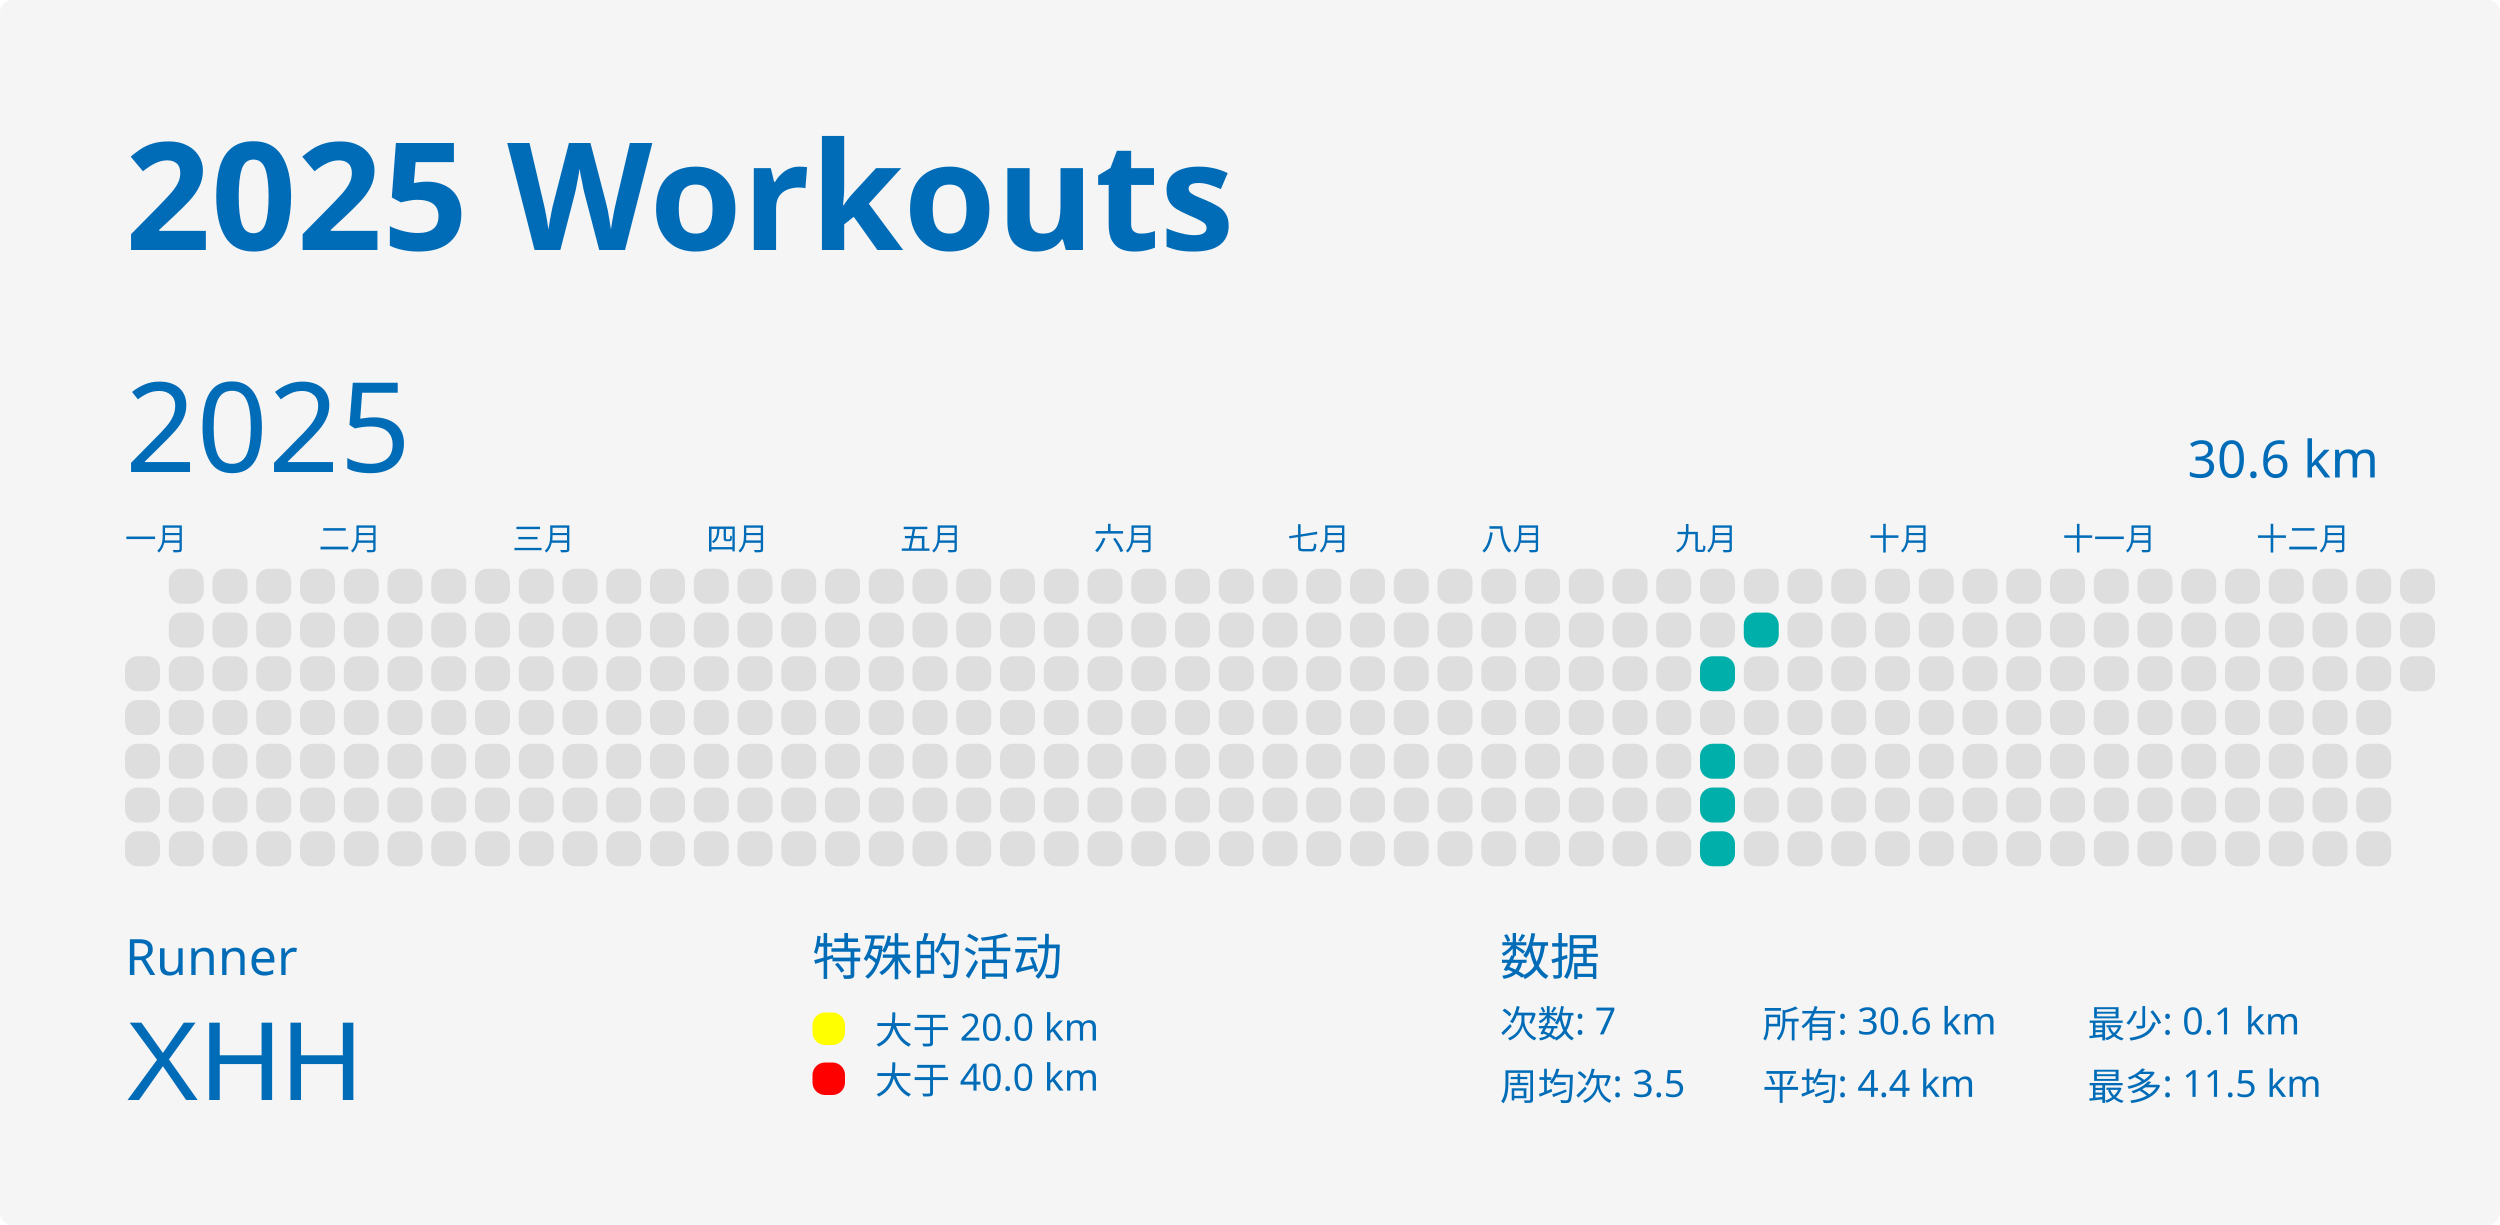
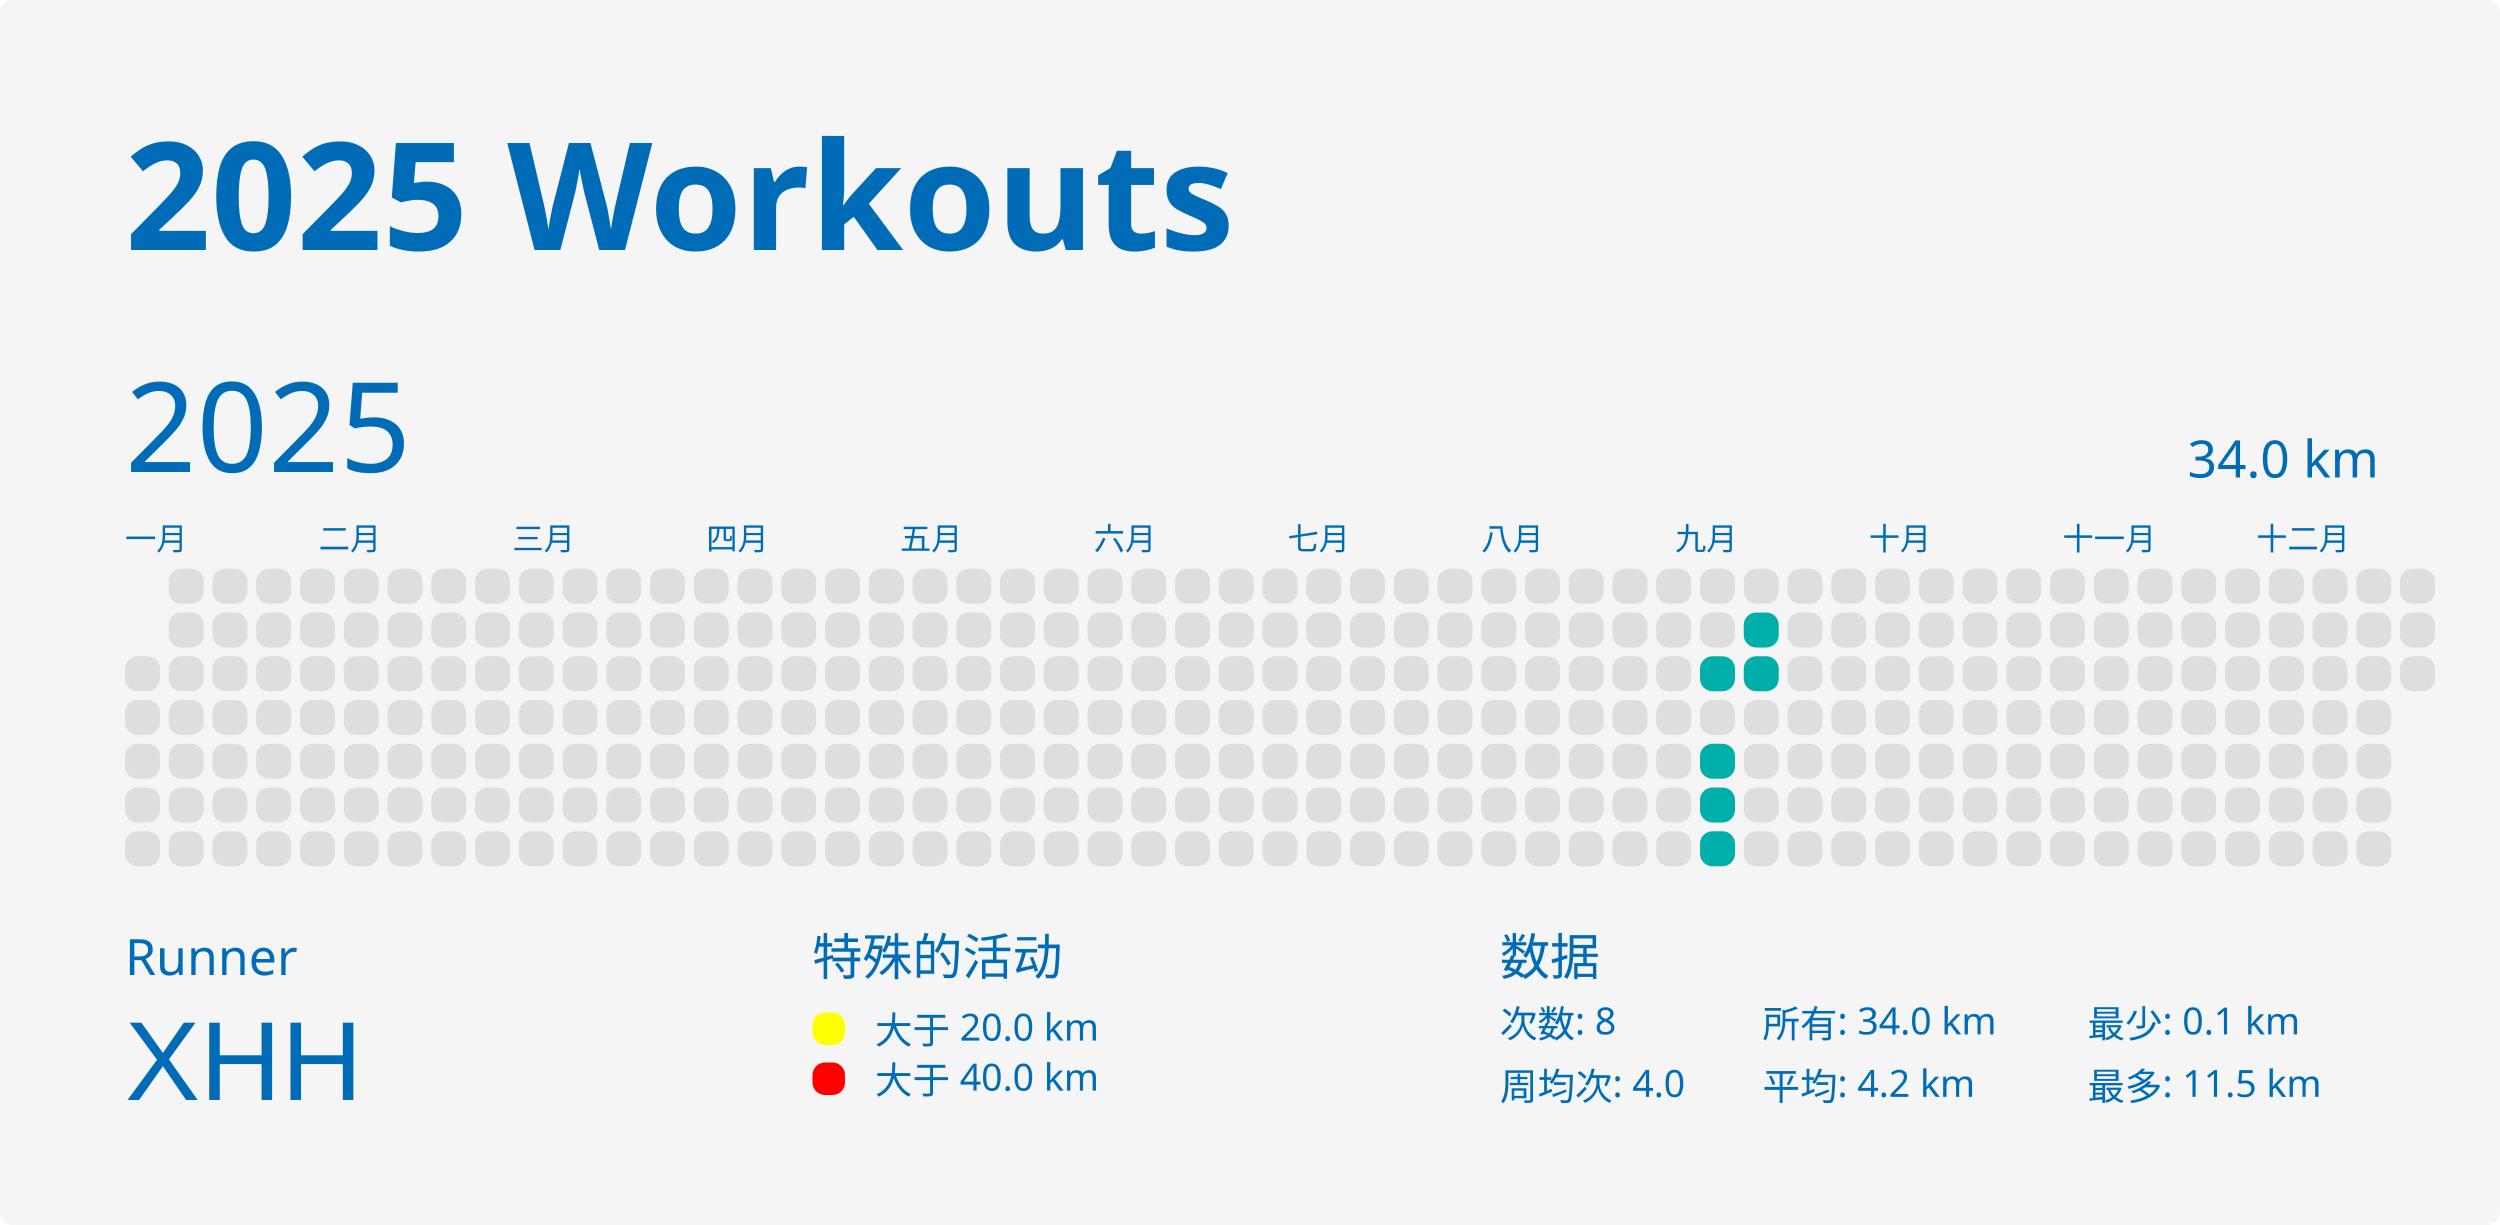
<svg xmlns="http://www.w3.org/2000/svg" baseProfile="full" height="98mm" version="1.1" viewBox="0,0,200,98" width="200mm">
  <defs />
  <rect fill="#f5f5f5" height="98" rx="1" ry="1" width="200" x="0" y="0" />
  <text fill="#006cb8" style="font-size:12px; font-family:MGI-Regular; font-weight:bold;" x="10" y="20">2025 Workouts</text>
  <text fill="#006cb8" style="font-size:4px; font-family:MGI-Regular" x="10" y="78">Runner</text>
  <text fill="#006cb8" style="font-size:9px; font-family:Arial" x="10" y="88">XHH</text>
  <text fill="#006cb8" style="font-size:4px; font-family:MGI-Regular" x="65" y="78">特殊的活动</text>
  <rect fill="yellow" height="2.6" rx="1" ry="1" width="2.6" x="65" y="81" />
  <text fill="#006cb8" style="font-size:3px; font-family:MGI-Regular" x="70" y="83.5">大于 20.0 km</text>
  <rect fill="red" height="2.6" rx="1" ry="1" width="2.6" x="65" y="85" />
  <text fill="#006cb8" style="font-size:3px; font-family:MGI-Regular" x="70" y="87.5">大于 40.0 km</text>
  <text fill="#006cb8" style="font-size:4px; font-family:MGI-Regular" x="120" y="78">数据</text>
-   <text fill="#006cb8" style="font-size:3px; font-family:MGI-Regular" x="120" y="83">次数: 7</text>
-   <text fill="#006cb8" style="font-size:3px; font-family:MGI-Regular" x="120" y="88">周均次: 3.5</text>
-   <text fill="#006cb8" style="font-size:3px; font-family:MGI-Regular" x="141" y="83">所有: 30.6 km</text>
-   <text fill="#006cb8" style="font-size:3px; font-family:MGI-Regular" x="141" y="88">平均: 4.4 km</text>
+   <text fill="#006cb8" style="font-size:3px; font-family:MGI-Regular" x="120" y="83">次数: 8</text>
+   <text fill="#006cb8" style="font-size:3px; font-family:MGI-Regular" x="120" y="88">周均次: 4.0</text>
+   <text fill="#006cb8" style="font-size:3px; font-family:MGI-Regular" x="141" y="83">所有: 34.0 km</text>
+   <text fill="#006cb8" style="font-size:3px; font-family:MGI-Regular" x="141" y="88">平均: 4.2 km</text>
  <text fill="#006cb8" style="font-size:3px; font-family:MGI-Regular" x="167" y="83">最少: 0.1 km</text>
  <text fill="#006cb8" style="font-size:3px; font-family:MGI-Regular" x="167" y="88">最多: 11.5 km</text>
  <text dominant-baseline="hanging" fill="#006cb8" style="font-size:10.0px; font-family:MGI-Regular;" x="10" y="30">2025</text>
-   <text dominant-baseline="hanging" fill="#006cb8" style="font-size:4.125px; font-family:MGI-Regular;" x="175" y="35">30.6 km</text>
+   <text dominant-baseline="hanging" fill="#006cb8" style="font-size:4.125px; font-family:MGI-Regular;" x="175" y="35">34.0 km</text>
  <text fill="#006cb8" style="font-size:2.5px; font-family:MGI-Regular" x="10.0" y="44">一月</text>
  <text fill="#006cb8" style="font-size:2.5px; font-family:MGI-Regular" x="25.5" y="44">二月</text>
  <text fill="#006cb8" style="font-size:2.5px; font-family:MGI-Regular" x="41.0" y="44">三月</text>
  <text fill="#006cb8" style="font-size:2.5px; font-family:MGI-Regular" x="56.5" y="44">四月</text>
  <text fill="#006cb8" style="font-size:2.5px; font-family:MGI-Regular" x="72.0" y="44">五月</text>
  <text fill="#006cb8" style="font-size:2.5px; font-family:MGI-Regular" x="87.5" y="44">六月</text>
  <text fill="#006cb8" style="font-size:2.5px; font-family:MGI-Regular" x="103.0" y="44">七月</text>
  <text fill="#006cb8" style="font-size:2.5px; font-family:MGI-Regular" x="118.5" y="44">八月</text>
  <text fill="#006cb8" style="font-size:2.5px; font-family:MGI-Regular" x="134.0" y="44">九月</text>
  <text fill="#006cb8" style="font-size:2.5px; font-family:MGI-Regular" x="149.5" y="44">十月</text>
  <text fill="#006cb8" style="font-size:2.5px; font-family:MGI-Regular" x="165.0" y="44">十一月</text>
  <text fill="#006cb8" style="font-size:2.5px; font-family:MGI-Regular" x="180.5" y="44">十二月</text>
  <rect fill="#dedede" height="2.8" rx="1" ry="1" width="2.8" x="10.0" y="52.5" />
  <rect fill="#dedede" height="2.8" rx="1" ry="1" width="2.8" x="10.0" y="56.0" />
  <rect fill="#dedede" height="2.8" rx="1" ry="1" width="2.8" x="10.0" y="59.5" />
  <rect fill="#dedede" height="2.8" rx="1" ry="1" width="2.8" x="10.0" y="63.0" />
  <rect fill="#dedede" height="2.8" rx="1" ry="1" width="2.8" x="10.0" y="66.5" />
  <rect fill="#dedede" height="2.8" rx="1" ry="1" width="2.8" x="13.5" y="45.5" />
  <rect fill="#dedede" height="2.8" rx="1" ry="1" width="2.8" x="13.5" y="49.0" />
  <rect fill="#dedede" height="2.8" rx="1" ry="1" width="2.8" x="13.5" y="52.5" />
  <rect fill="#dedede" height="2.8" rx="1" ry="1" width="2.8" x="13.5" y="56.0" />
  <rect fill="#dedede" height="2.8" rx="1" ry="1" width="2.8" x="13.5" y="59.5" />
  <rect fill="#dedede" height="2.8" rx="1" ry="1" width="2.8" x="13.5" y="63.0" />
  <rect fill="#dedede" height="2.8" rx="1" ry="1" width="2.8" x="13.5" y="66.5" />
  <rect fill="#dedede" height="2.8" rx="1" ry="1" width="2.8" x="17.0" y="45.5" />
  <rect fill="#dedede" height="2.8" rx="1" ry="1" width="2.8" x="17.0" y="49.0" />
  <rect fill="#dedede" height="2.8" rx="1" ry="1" width="2.8" x="17.0" y="52.5" />
  <rect fill="#dedede" height="2.8" rx="1" ry="1" width="2.8" x="17.0" y="56.0" />
  <rect fill="#dedede" height="2.8" rx="1" ry="1" width="2.8" x="17.0" y="59.5" />
  <rect fill="#dedede" height="2.8" rx="1" ry="1" width="2.8" x="17.0" y="63.0" />
  <rect fill="#dedede" height="2.8" rx="1" ry="1" width="2.8" x="17.0" y="66.5" />
  <rect fill="#dedede" height="2.8" rx="1" ry="1" width="2.8" x="20.5" y="45.5" />
  <rect fill="#dedede" height="2.8" rx="1" ry="1" width="2.8" x="20.5" y="49.0" />
  <rect fill="#dedede" height="2.8" rx="1" ry="1" width="2.8" x="20.5" y="52.5" />
  <rect fill="#dedede" height="2.8" rx="1" ry="1" width="2.8" x="20.5" y="56.0" />
  <rect fill="#dedede" height="2.8" rx="1" ry="1" width="2.8" x="20.5" y="59.5" />
  <rect fill="#dedede" height="2.8" rx="1" ry="1" width="2.8" x="20.5" y="63.0" />
  <rect fill="#dedede" height="2.8" rx="1" ry="1" width="2.8" x="20.5" y="66.5" />
  <rect fill="#dedede" height="2.8" rx="1" ry="1" width="2.8" x="24.0" y="45.5" />
  <rect fill="#dedede" height="2.8" rx="1" ry="1" width="2.8" x="24.0" y="49.0" />
  <rect fill="#dedede" height="2.8" rx="1" ry="1" width="2.8" x="24.0" y="52.5" />
  <rect fill="#dedede" height="2.8" rx="1" ry="1" width="2.8" x="24.0" y="56.0" />
  <rect fill="#dedede" height="2.8" rx="1" ry="1" width="2.8" x="24.0" y="59.5" />
  <rect fill="#dedede" height="2.8" rx="1" ry="1" width="2.8" x="24.0" y="63.0" />
  <rect fill="#dedede" height="2.8" rx="1" ry="1" width="2.8" x="24.0" y="66.5" />
  <rect fill="#dedede" height="2.8" rx="1" ry="1" width="2.8" x="27.5" y="45.5" />
  <rect fill="#dedede" height="2.8" rx="1" ry="1" width="2.8" x="27.5" y="49.0" />
  <rect fill="#dedede" height="2.8" rx="1" ry="1" width="2.8" x="27.5" y="52.5" />
  <rect fill="#dedede" height="2.8" rx="1" ry="1" width="2.8" x="27.5" y="56.0" />
  <rect fill="#dedede" height="2.8" rx="1" ry="1" width="2.8" x="27.5" y="59.5" />
  <rect fill="#dedede" height="2.8" rx="1" ry="1" width="2.8" x="27.5" y="63.0" />
  <rect fill="#dedede" height="2.8" rx="1" ry="1" width="2.8" x="27.5" y="66.5" />
  <rect fill="#dedede" height="2.8" rx="1" ry="1" width="2.8" x="31.0" y="45.5" />
  <rect fill="#dedede" height="2.8" rx="1" ry="1" width="2.8" x="31.0" y="49.0" />
  <rect fill="#dedede" height="2.8" rx="1" ry="1" width="2.8" x="31.0" y="52.5" />
  <rect fill="#dedede" height="2.8" rx="1" ry="1" width="2.8" x="31.0" y="56.0" />
  <rect fill="#dedede" height="2.8" rx="1" ry="1" width="2.8" x="31.0" y="59.5" />
  <rect fill="#dedede" height="2.8" rx="1" ry="1" width="2.8" x="31.0" y="63.0" />
  <rect fill="#dedede" height="2.8" rx="1" ry="1" width="2.8" x="31.0" y="66.5" />
  <rect fill="#dedede" height="2.8" rx="1" ry="1" width="2.8" x="34.5" y="45.5" />
  <rect fill="#dedede" height="2.8" rx="1" ry="1" width="2.8" x="34.5" y="49.0" />
  <rect fill="#dedede" height="2.8" rx="1" ry="1" width="2.8" x="34.5" y="52.5" />
  <rect fill="#dedede" height="2.8" rx="1" ry="1" width="2.8" x="34.5" y="56.0" />
  <rect fill="#dedede" height="2.8" rx="1" ry="1" width="2.8" x="34.5" y="59.5" />
  <rect fill="#dedede" height="2.8" rx="1" ry="1" width="2.8" x="34.5" y="63.0" />
  <rect fill="#dedede" height="2.8" rx="1" ry="1" width="2.8" x="34.5" y="66.5" />
  <rect fill="#dedede" height="2.8" rx="1" ry="1" width="2.8" x="38.0" y="45.5" />
  <rect fill="#dedede" height="2.8" rx="1" ry="1" width="2.8" x="38.0" y="49.0" />
  <rect fill="#dedede" height="2.8" rx="1" ry="1" width="2.8" x="38.0" y="52.5" />
  <rect fill="#dedede" height="2.8" rx="1" ry="1" width="2.8" x="38.0" y="56.0" />
  <rect fill="#dedede" height="2.8" rx="1" ry="1" width="2.8" x="38.0" y="59.5" />
  <rect fill="#dedede" height="2.8" rx="1" ry="1" width="2.8" x="38.0" y="63.0" />
  <rect fill="#dedede" height="2.8" rx="1" ry="1" width="2.8" x="38.0" y="66.5" />
  <rect fill="#dedede" height="2.8" rx="1" ry="1" width="2.8" x="41.5" y="45.5" />
  <rect fill="#dedede" height="2.8" rx="1" ry="1" width="2.8" x="41.5" y="49.0" />
  <rect fill="#dedede" height="2.8" rx="1" ry="1" width="2.8" x="41.5" y="52.5" />
  <rect fill="#dedede" height="2.8" rx="1" ry="1" width="2.8" x="41.5" y="56.0" />
  <rect fill="#dedede" height="2.8" rx="1" ry="1" width="2.8" x="41.5" y="59.5" />
  <rect fill="#dedede" height="2.8" rx="1" ry="1" width="2.8" x="41.5" y="63.0" />
  <rect fill="#dedede" height="2.8" rx="1" ry="1" width="2.8" x="41.5" y="66.5" />
  <rect fill="#dedede" height="2.8" rx="1" ry="1" width="2.8" x="45.0" y="45.5" />
  <rect fill="#dedede" height="2.8" rx="1" ry="1" width="2.8" x="45.0" y="49.0" />
  <rect fill="#dedede" height="2.8" rx="1" ry="1" width="2.8" x="45.0" y="52.5" />
  <rect fill="#dedede" height="2.8" rx="1" ry="1" width="2.8" x="45.0" y="56.0" />
  <rect fill="#dedede" height="2.8" rx="1" ry="1" width="2.8" x="45.0" y="59.5" />
  <rect fill="#dedede" height="2.8" rx="1" ry="1" width="2.8" x="45.0" y="63.0" />
  <rect fill="#dedede" height="2.8" rx="1" ry="1" width="2.8" x="45.0" y="66.5" />
  <rect fill="#dedede" height="2.8" rx="1" ry="1" width="2.8" x="48.5" y="45.5" />
  <rect fill="#dedede" height="2.8" rx="1" ry="1" width="2.8" x="48.5" y="49.0" />
  <rect fill="#dedede" height="2.8" rx="1" ry="1" width="2.8" x="48.5" y="52.5" />
  <rect fill="#dedede" height="2.8" rx="1" ry="1" width="2.8" x="48.5" y="56.0" />
  <rect fill="#dedede" height="2.8" rx="1" ry="1" width="2.8" x="48.5" y="59.5" />
  <rect fill="#dedede" height="2.8" rx="1" ry="1" width="2.8" x="48.5" y="63.0" />
  <rect fill="#dedede" height="2.8" rx="1" ry="1" width="2.8" x="48.5" y="66.5" />
  <rect fill="#dedede" height="2.8" rx="1" ry="1" width="2.8" x="52.0" y="45.5" />
  <rect fill="#dedede" height="2.8" rx="1" ry="1" width="2.8" x="52.0" y="49.0" />
  <rect fill="#dedede" height="2.8" rx="1" ry="1" width="2.8" x="52.0" y="52.5" />
  <rect fill="#dedede" height="2.8" rx="1" ry="1" width="2.8" x="52.0" y="56.0" />
  <rect fill="#dedede" height="2.8" rx="1" ry="1" width="2.8" x="52.0" y="59.5" />
  <rect fill="#dedede" height="2.8" rx="1" ry="1" width="2.8" x="52.0" y="63.0" />
  <rect fill="#dedede" height="2.8" rx="1" ry="1" width="2.8" x="52.0" y="66.5" />
  <rect fill="#dedede" height="2.8" rx="1" ry="1" width="2.8" x="55.5" y="45.5" />
  <rect fill="#dedede" height="2.8" rx="1" ry="1" width="2.8" x="55.5" y="49.0" />
  <rect fill="#dedede" height="2.8" rx="1" ry="1" width="2.8" x="55.5" y="52.5" />
  <rect fill="#dedede" height="2.8" rx="1" ry="1" width="2.8" x="55.5" y="56.0" />
  <rect fill="#dedede" height="2.8" rx="1" ry="1" width="2.8" x="55.5" y="59.5" />
  <rect fill="#dedede" height="2.8" rx="1" ry="1" width="2.8" x="55.5" y="63.0" />
  <rect fill="#dedede" height="2.8" rx="1" ry="1" width="2.8" x="55.5" y="66.5" />
  <rect fill="#dedede" height="2.8" rx="1" ry="1" width="2.8" x="59.0" y="45.5" />
  <rect fill="#dedede" height="2.8" rx="1" ry="1" width="2.8" x="59.0" y="49.0" />
  <rect fill="#dedede" height="2.8" rx="1" ry="1" width="2.8" x="59.0" y="52.5" />
  <rect fill="#dedede" height="2.8" rx="1" ry="1" width="2.8" x="59.0" y="56.0" />
  <rect fill="#dedede" height="2.8" rx="1" ry="1" width="2.8" x="59.0" y="59.5" />
  <rect fill="#dedede" height="2.8" rx="1" ry="1" width="2.8" x="59.0" y="63.0" />
  <rect fill="#dedede" height="2.8" rx="1" ry="1" width="2.8" x="59.0" y="66.5" />
  <rect fill="#dedede" height="2.8" rx="1" ry="1" width="2.8" x="62.5" y="45.5" />
  <rect fill="#dedede" height="2.8" rx="1" ry="1" width="2.8" x="62.5" y="49.0" />
  <rect fill="#dedede" height="2.8" rx="1" ry="1" width="2.8" x="62.5" y="52.5" />
  <rect fill="#dedede" height="2.8" rx="1" ry="1" width="2.8" x="62.5" y="56.0" />
  <rect fill="#dedede" height="2.8" rx="1" ry="1" width="2.8" x="62.5" y="59.5" />
  <rect fill="#dedede" height="2.8" rx="1" ry="1" width="2.8" x="62.5" y="63.0" />
  <rect fill="#dedede" height="2.8" rx="1" ry="1" width="2.8" x="62.5" y="66.5" />
  <rect fill="#dedede" height="2.8" rx="1" ry="1" width="2.8" x="66.0" y="45.5" />
  <rect fill="#dedede" height="2.8" rx="1" ry="1" width="2.8" x="66.0" y="49.0" />
  <rect fill="#dedede" height="2.8" rx="1" ry="1" width="2.8" x="66.0" y="52.5" />
  <rect fill="#dedede" height="2.8" rx="1" ry="1" width="2.8" x="66.0" y="56.0" />
  <rect fill="#dedede" height="2.8" rx="1" ry="1" width="2.8" x="66.0" y="59.5" />
  <rect fill="#dedede" height="2.8" rx="1" ry="1" width="2.8" x="66.0" y="63.0" />
  <rect fill="#dedede" height="2.8" rx="1" ry="1" width="2.8" x="66.0" y="66.5" />
  <rect fill="#dedede" height="2.8" rx="1" ry="1" width="2.8" x="69.5" y="45.5" />
  <rect fill="#dedede" height="2.8" rx="1" ry="1" width="2.8" x="69.5" y="49.0" />
  <rect fill="#dedede" height="2.8" rx="1" ry="1" width="2.8" x="69.5" y="52.5" />
  <rect fill="#dedede" height="2.8" rx="1" ry="1" width="2.8" x="69.5" y="56.0" />
  <rect fill="#dedede" height="2.8" rx="1" ry="1" width="2.8" x="69.5" y="59.5" />
  <rect fill="#dedede" height="2.8" rx="1" ry="1" width="2.8" x="69.5" y="63.0" />
  <rect fill="#dedede" height="2.8" rx="1" ry="1" width="2.8" x="69.5" y="66.5" />
  <rect fill="#dedede" height="2.8" rx="1" ry="1" width="2.8" x="73.0" y="45.5" />
  <rect fill="#dedede" height="2.8" rx="1" ry="1" width="2.8" x="73.0" y="49.0" />
  <rect fill="#dedede" height="2.8" rx="1" ry="1" width="2.8" x="73.0" y="52.5" />
  <rect fill="#dedede" height="2.8" rx="1" ry="1" width="2.8" x="73.0" y="56.0" />
  <rect fill="#dedede" height="2.8" rx="1" ry="1" width="2.8" x="73.0" y="59.5" />
  <rect fill="#dedede" height="2.8" rx="1" ry="1" width="2.8" x="73.0" y="63.0" />
  <rect fill="#dedede" height="2.8" rx="1" ry="1" width="2.8" x="73.0" y="66.5" />
  <rect fill="#dedede" height="2.8" rx="1" ry="1" width="2.8" x="76.5" y="45.5" />
  <rect fill="#dedede" height="2.8" rx="1" ry="1" width="2.8" x="76.5" y="49.0" />
  <rect fill="#dedede" height="2.8" rx="1" ry="1" width="2.8" x="76.5" y="52.5" />
  <rect fill="#dedede" height="2.8" rx="1" ry="1" width="2.8" x="76.5" y="56.0" />
  <rect fill="#dedede" height="2.8" rx="1" ry="1" width="2.8" x="76.5" y="59.5" />
  <rect fill="#dedede" height="2.8" rx="1" ry="1" width="2.8" x="76.5" y="63.0" />
  <rect fill="#dedede" height="2.8" rx="1" ry="1" width="2.8" x="76.5" y="66.5" />
  <rect fill="#dedede" height="2.8" rx="1" ry="1" width="2.8" x="80.0" y="45.5" />
  <rect fill="#dedede" height="2.8" rx="1" ry="1" width="2.8" x="80.0" y="49.0" />
  <rect fill="#dedede" height="2.8" rx="1" ry="1" width="2.8" x="80.0" y="52.5" />
  <rect fill="#dedede" height="2.8" rx="1" ry="1" width="2.8" x="80.0" y="56.0" />
  <rect fill="#dedede" height="2.8" rx="1" ry="1" width="2.8" x="80.0" y="59.5" />
  <rect fill="#dedede" height="2.8" rx="1" ry="1" width="2.8" x="80.0" y="63.0" />
  <rect fill="#dedede" height="2.8" rx="1" ry="1" width="2.8" x="80.0" y="66.5" />
  <rect fill="#dedede" height="2.8" rx="1" ry="1" width="2.8" x="83.5" y="45.5" />
  <rect fill="#dedede" height="2.8" rx="1" ry="1" width="2.8" x="83.5" y="49.0" />
  <rect fill="#dedede" height="2.8" rx="1" ry="1" width="2.8" x="83.5" y="52.5" />
  <rect fill="#dedede" height="2.8" rx="1" ry="1" width="2.8" x="83.5" y="56.0" />
  <rect fill="#dedede" height="2.8" rx="1" ry="1" width="2.8" x="83.5" y="59.5" />
  <rect fill="#dedede" height="2.8" rx="1" ry="1" width="2.8" x="83.5" y="63.0" />
  <rect fill="#dedede" height="2.8" rx="1" ry="1" width="2.8" x="83.5" y="66.5" />
  <rect fill="#dedede" height="2.8" rx="1" ry="1" width="2.8" x="87.0" y="45.5" />
  <rect fill="#dedede" height="2.8" rx="1" ry="1" width="2.8" x="87.0" y="49.0" />
  <rect fill="#dedede" height="2.8" rx="1" ry="1" width="2.8" x="87.0" y="52.5" />
  <rect fill="#dedede" height="2.8" rx="1" ry="1" width="2.8" x="87.0" y="56.0" />
  <rect fill="#dedede" height="2.8" rx="1" ry="1" width="2.8" x="87.0" y="59.5" />
  <rect fill="#dedede" height="2.8" rx="1" ry="1" width="2.8" x="87.0" y="63.0" />
  <rect fill="#dedede" height="2.8" rx="1" ry="1" width="2.8" x="87.0" y="66.5" />
  <rect fill="#dedede" height="2.8" rx="1" ry="1" width="2.8" x="90.5" y="45.5" />
  <rect fill="#dedede" height="2.8" rx="1" ry="1" width="2.8" x="90.5" y="49.0" />
  <rect fill="#dedede" height="2.8" rx="1" ry="1" width="2.8" x="90.5" y="52.5" />
  <rect fill="#dedede" height="2.8" rx="1" ry="1" width="2.8" x="90.5" y="56.0" />
  <rect fill="#dedede" height="2.8" rx="1" ry="1" width="2.8" x="90.5" y="59.5" />
  <rect fill="#dedede" height="2.8" rx="1" ry="1" width="2.8" x="90.5" y="63.0" />
  <rect fill="#dedede" height="2.8" rx="1" ry="1" width="2.8" x="90.5" y="66.5" />
  <rect fill="#dedede" height="2.8" rx="1" ry="1" width="2.8" x="94.0" y="45.5" />
  <rect fill="#dedede" height="2.8" rx="1" ry="1" width="2.8" x="94.0" y="49.0" />
  <rect fill="#dedede" height="2.8" rx="1" ry="1" width="2.8" x="94.0" y="52.5" />
  <rect fill="#dedede" height="2.8" rx="1" ry="1" width="2.8" x="94.0" y="56.0" />
  <rect fill="#dedede" height="2.8" rx="1" ry="1" width="2.8" x="94.0" y="59.5" />
  <rect fill="#dedede" height="2.8" rx="1" ry="1" width="2.8" x="94.0" y="63.0" />
  <rect fill="#dedede" height="2.8" rx="1" ry="1" width="2.8" x="94.0" y="66.5" />
  <rect fill="#dedede" height="2.8" rx="1" ry="1" width="2.8" x="97.5" y="45.5" />
  <rect fill="#dedede" height="2.8" rx="1" ry="1" width="2.8" x="97.5" y="49.0" />
  <rect fill="#dedede" height="2.8" rx="1" ry="1" width="2.8" x="97.5" y="52.5" />
  <rect fill="#dedede" height="2.8" rx="1" ry="1" width="2.8" x="97.5" y="56.0" />
  <rect fill="#dedede" height="2.8" rx="1" ry="1" width="2.8" x="97.5" y="59.5" />
  <rect fill="#dedede" height="2.8" rx="1" ry="1" width="2.8" x="97.5" y="63.0" />
  <rect fill="#dedede" height="2.8" rx="1" ry="1" width="2.8" x="97.5" y="66.5" />
  <rect fill="#dedede" height="2.8" rx="1" ry="1" width="2.8" x="101.0" y="45.5" />
  <rect fill="#dedede" height="2.8" rx="1" ry="1" width="2.8" x="101.0" y="49.0" />
  <rect fill="#dedede" height="2.8" rx="1" ry="1" width="2.8" x="101.0" y="52.5" />
  <rect fill="#dedede" height="2.8" rx="1" ry="1" width="2.8" x="101.0" y="56.0" />
  <rect fill="#dedede" height="2.8" rx="1" ry="1" width="2.8" x="101.0" y="59.5" />
  <rect fill="#dedede" height="2.8" rx="1" ry="1" width="2.8" x="101.0" y="63.0" />
  <rect fill="#dedede" height="2.8" rx="1" ry="1" width="2.8" x="101.0" y="66.5" />
  <rect fill="#dedede" height="2.8" rx="1" ry="1" width="2.8" x="104.5" y="45.5" />
  <rect fill="#dedede" height="2.8" rx="1" ry="1" width="2.8" x="104.5" y="49.0" />
  <rect fill="#dedede" height="2.8" rx="1" ry="1" width="2.8" x="104.5" y="52.5" />
  <rect fill="#dedede" height="2.8" rx="1" ry="1" width="2.8" x="104.5" y="56.0" />
  <rect fill="#dedede" height="2.8" rx="1" ry="1" width="2.8" x="104.5" y="59.5" />
  <rect fill="#dedede" height="2.8" rx="1" ry="1" width="2.8" x="104.5" y="63.0" />
  <rect fill="#dedede" height="2.8" rx="1" ry="1" width="2.8" x="104.5" y="66.5" />
  <rect fill="#dedede" height="2.8" rx="1" ry="1" width="2.8" x="108.0" y="45.5" />
  <rect fill="#dedede" height="2.8" rx="1" ry="1" width="2.8" x="108.0" y="49.0" />
  <rect fill="#dedede" height="2.8" rx="1" ry="1" width="2.8" x="108.0" y="52.5" />
  <rect fill="#dedede" height="2.8" rx="1" ry="1" width="2.8" x="108.0" y="56.0" />
  <rect fill="#dedede" height="2.8" rx="1" ry="1" width="2.8" x="108.0" y="59.5" />
  <rect fill="#dedede" height="2.8" rx="1" ry="1" width="2.8" x="108.0" y="63.0" />
  <rect fill="#dedede" height="2.8" rx="1" ry="1" width="2.8" x="108.0" y="66.5" />
  <rect fill="#dedede" height="2.8" rx="1" ry="1" width="2.8" x="111.5" y="45.5" />
  <rect fill="#dedede" height="2.8" rx="1" ry="1" width="2.8" x="111.5" y="49.0" />
  <rect fill="#dedede" height="2.8" rx="1" ry="1" width="2.8" x="111.5" y="52.5" />
  <rect fill="#dedede" height="2.8" rx="1" ry="1" width="2.8" x="111.5" y="56.0" />
  <rect fill="#dedede" height="2.8" rx="1" ry="1" width="2.8" x="111.5" y="59.5" />
  <rect fill="#dedede" height="2.8" rx="1" ry="1" width="2.8" x="111.5" y="63.0" />
  <rect fill="#dedede" height="2.8" rx="1" ry="1" width="2.8" x="111.5" y="66.5" />
  <rect fill="#dedede" height="2.8" rx="1" ry="1" width="2.8" x="115.0" y="45.5" />
  <rect fill="#dedede" height="2.8" rx="1" ry="1" width="2.8" x="115.0" y="49.0" />
  <rect fill="#dedede" height="2.8" rx="1" ry="1" width="2.8" x="115.0" y="52.5" />
  <rect fill="#dedede" height="2.8" rx="1" ry="1" width="2.8" x="115.0" y="56.0" />
  <rect fill="#dedede" height="2.8" rx="1" ry="1" width="2.8" x="115.0" y="59.5" />
  <rect fill="#dedede" height="2.8" rx="1" ry="1" width="2.8" x="115.0" y="63.0" />
  <rect fill="#dedede" height="2.8" rx="1" ry="1" width="2.8" x="115.0" y="66.5" />
  <rect fill="#dedede" height="2.8" rx="1" ry="1" width="2.8" x="118.5" y="45.5" />
  <rect fill="#dedede" height="2.8" rx="1" ry="1" width="2.8" x="118.5" y="49.0" />
  <rect fill="#dedede" height="2.8" rx="1" ry="1" width="2.8" x="118.5" y="52.5" />
  <rect fill="#dedede" height="2.8" rx="1" ry="1" width="2.8" x="118.5" y="56.0" />
  <rect fill="#dedede" height="2.8" rx="1" ry="1" width="2.8" x="118.5" y="59.5" />
  <rect fill="#dedede" height="2.8" rx="1" ry="1" width="2.8" x="118.5" y="63.0" />
  <rect fill="#dedede" height="2.8" rx="1" ry="1" width="2.8" x="118.5" y="66.5" />
  <rect fill="#dedede" height="2.8" rx="1" ry="1" width="2.8" x="122.0" y="45.5" />
  <rect fill="#dedede" height="2.8" rx="1" ry="1" width="2.8" x="122.0" y="49.0" />
  <rect fill="#dedede" height="2.8" rx="1" ry="1" width="2.8" x="122.0" y="52.5" />
  <rect fill="#dedede" height="2.8" rx="1" ry="1" width="2.8" x="122.0" y="56.0" />
  <rect fill="#dedede" height="2.8" rx="1" ry="1" width="2.8" x="122.0" y="59.5" />
  <rect fill="#dedede" height="2.8" rx="1" ry="1" width="2.8" x="122.0" y="63.0" />
  <rect fill="#dedede" height="2.8" rx="1" ry="1" width="2.8" x="122.0" y="66.5" />
  <rect fill="#dedede" height="2.8" rx="1" ry="1" width="2.8" x="125.5" y="45.5" />
  <rect fill="#dedede" height="2.8" rx="1" ry="1" width="2.8" x="125.5" y="49.0" />
  <rect fill="#dedede" height="2.8" rx="1" ry="1" width="2.8" x="125.5" y="52.5" />
  <rect fill="#dedede" height="2.8" rx="1" ry="1" width="2.8" x="125.5" y="56.0" />
  <rect fill="#dedede" height="2.8" rx="1" ry="1" width="2.8" x="125.5" y="59.5" />
  <rect fill="#dedede" height="2.8" rx="1" ry="1" width="2.8" x="125.5" y="63.0" />
  <rect fill="#dedede" height="2.8" rx="1" ry="1" width="2.8" x="125.5" y="66.5" />
  <rect fill="#dedede" height="2.8" rx="1" ry="1" width="2.8" x="129.0" y="45.5" />
  <rect fill="#dedede" height="2.8" rx="1" ry="1" width="2.8" x="129.0" y="49.0" />
  <rect fill="#dedede" height="2.8" rx="1" ry="1" width="2.8" x="129.0" y="52.5" />
  <rect fill="#dedede" height="2.8" rx="1" ry="1" width="2.8" x="129.0" y="56.0" />
  <rect fill="#dedede" height="2.8" rx="1" ry="1" width="2.8" x="129.0" y="59.5" />
  <rect fill="#dedede" height="2.8" rx="1" ry="1" width="2.8" x="129.0" y="63.0" />
  <rect fill="#dedede" height="2.8" rx="1" ry="1" width="2.8" x="129.0" y="66.5" />
  <rect fill="#dedede" height="2.8" rx="1" ry="1" width="2.8" x="132.5" y="45.5" />
  <rect fill="#dedede" height="2.8" rx="1" ry="1" width="2.8" x="132.5" y="49.0" />
  <rect fill="#dedede" height="2.8" rx="1" ry="1" width="2.8" x="132.5" y="52.5" />
  <rect fill="#dedede" height="2.8" rx="1" ry="1" width="2.8" x="132.5" y="56.0" />
  <rect fill="#dedede" height="2.8" rx="1" ry="1" width="2.8" x="132.5" y="59.5" />
  <rect fill="#dedede" height="2.8" rx="1" ry="1" width="2.8" x="132.5" y="63.0" />
  <rect fill="#dedede" height="2.8" rx="1" ry="1" width="2.8" x="132.5" y="66.5" />
  <rect fill="#dedede" height="2.8" rx="1" ry="1" width="2.8" x="136.0" y="45.5" />
  <rect fill="#dedede" height="2.8" rx="1" ry="1" width="2.8" x="136.0" y="49.0" />
  <rect fill="#00AFAA" height="2.8" rx="1" ry="1" width="2.8" x="136.0" y="52.5" />
  <rect fill="#dedede" height="2.8" rx="1" ry="1" width="2.8" x="136.0" y="56.0" />
  <rect fill="#00AFAA" height="2.8" rx="1" ry="1" width="2.8" x="136.0" y="59.5" />
  <rect fill="#00AFAA" height="2.8" rx="1" ry="1" width="2.8" x="136.0" y="63.0" />
  <rect fill="#00AFAA" height="2.8" rx="1" ry="1" width="2.8" x="136.0" y="66.5" />
  <rect fill="#dedede" height="2.8" rx="1" ry="1" width="2.8" x="139.5" y="45.5" />
  <rect fill="#00AFAA" height="2.8" rx="1" ry="1" width="2.8" x="139.5" y="49.0" />
-   <rect fill="#dedede" height="2.8" rx="1" ry="1" width="2.8" x="139.5" y="52.5" />
+   <rect fill="#00AFAA" height="2.8" rx="1" ry="1" width="2.8" x="139.5" y="52.5" />
  <rect fill="#dedede" height="2.8" rx="1" ry="1" width="2.8" x="139.5" y="56.0" />
  <rect fill="#dedede" height="2.8" rx="1" ry="1" width="2.8" x="139.5" y="59.5" />
  <rect fill="#dedede" height="2.8" rx="1" ry="1" width="2.8" x="139.5" y="63.0" />
  <rect fill="#dedede" height="2.8" rx="1" ry="1" width="2.8" x="139.5" y="66.5" />
  <rect fill="#dedede" height="2.8" rx="1" ry="1" width="2.8" x="143.0" y="45.5" />
  <rect fill="#dedede" height="2.8" rx="1" ry="1" width="2.8" x="143.0" y="49.0" />
  <rect fill="#dedede" height="2.8" rx="1" ry="1" width="2.8" x="143.0" y="52.5" />
  <rect fill="#dedede" height="2.8" rx="1" ry="1" width="2.8" x="143.0" y="56.0" />
  <rect fill="#dedede" height="2.8" rx="1" ry="1" width="2.8" x="143.0" y="59.5" />
  <rect fill="#dedede" height="2.8" rx="1" ry="1" width="2.8" x="143.0" y="63.0" />
  <rect fill="#dedede" height="2.8" rx="1" ry="1" width="2.8" x="143.0" y="66.5" />
  <rect fill="#dedede" height="2.8" rx="1" ry="1" width="2.8" x="146.5" y="45.5" />
  <rect fill="#dedede" height="2.8" rx="1" ry="1" width="2.8" x="146.5" y="49.0" />
  <rect fill="#dedede" height="2.8" rx="1" ry="1" width="2.8" x="146.5" y="52.5" />
  <rect fill="#dedede" height="2.8" rx="1" ry="1" width="2.8" x="146.5" y="56.0" />
  <rect fill="#dedede" height="2.8" rx="1" ry="1" width="2.8" x="146.5" y="59.5" />
  <rect fill="#dedede" height="2.8" rx="1" ry="1" width="2.8" x="146.5" y="63.0" />
  <rect fill="#dedede" height="2.8" rx="1" ry="1" width="2.8" x="146.5" y="66.5" />
  <rect fill="#dedede" height="2.8" rx="1" ry="1" width="2.8" x="150.0" y="45.5" />
  <rect fill="#dedede" height="2.8" rx="1" ry="1" width="2.8" x="150.0" y="49.0" />
  <rect fill="#dedede" height="2.8" rx="1" ry="1" width="2.8" x="150.0" y="52.5" />
  <rect fill="#dedede" height="2.8" rx="1" ry="1" width="2.8" x="150.0" y="56.0" />
  <rect fill="#dedede" height="2.8" rx="1" ry="1" width="2.8" x="150.0" y="59.5" />
  <rect fill="#dedede" height="2.8" rx="1" ry="1" width="2.8" x="150.0" y="63.0" />
  <rect fill="#dedede" height="2.8" rx="1" ry="1" width="2.8" x="150.0" y="66.5" />
  <rect fill="#dedede" height="2.8" rx="1" ry="1" width="2.8" x="153.5" y="45.5" />
  <rect fill="#dedede" height="2.8" rx="1" ry="1" width="2.8" x="153.5" y="49.0" />
  <rect fill="#dedede" height="2.8" rx="1" ry="1" width="2.8" x="153.5" y="52.5" />
  <rect fill="#dedede" height="2.8" rx="1" ry="1" width="2.8" x="153.5" y="56.0" />
  <rect fill="#dedede" height="2.8" rx="1" ry="1" width="2.8" x="153.5" y="59.5" />
  <rect fill="#dedede" height="2.8" rx="1" ry="1" width="2.8" x="153.5" y="63.0" />
  <rect fill="#dedede" height="2.8" rx="1" ry="1" width="2.8" x="153.5" y="66.5" />
  <rect fill="#dedede" height="2.8" rx="1" ry="1" width="2.8" x="157.0" y="45.5" />
  <rect fill="#dedede" height="2.8" rx="1" ry="1" width="2.8" x="157.0" y="49.0" />
  <rect fill="#dedede" height="2.8" rx="1" ry="1" width="2.8" x="157.0" y="52.5" />
  <rect fill="#dedede" height="2.8" rx="1" ry="1" width="2.8" x="157.0" y="56.0" />
  <rect fill="#dedede" height="2.8" rx="1" ry="1" width="2.8" x="157.0" y="59.5" />
  <rect fill="#dedede" height="2.8" rx="1" ry="1" width="2.8" x="157.0" y="63.0" />
  <rect fill="#dedede" height="2.8" rx="1" ry="1" width="2.8" x="157.0" y="66.5" />
  <rect fill="#dedede" height="2.8" rx="1" ry="1" width="2.8" x="160.5" y="45.5" />
  <rect fill="#dedede" height="2.8" rx="1" ry="1" width="2.8" x="160.5" y="49.0" />
  <rect fill="#dedede" height="2.8" rx="1" ry="1" width="2.8" x="160.5" y="52.5" />
  <rect fill="#dedede" height="2.8" rx="1" ry="1" width="2.8" x="160.5" y="56.0" />
  <rect fill="#dedede" height="2.8" rx="1" ry="1" width="2.8" x="160.5" y="59.5" />
  <rect fill="#dedede" height="2.8" rx="1" ry="1" width="2.8" x="160.5" y="63.0" />
  <rect fill="#dedede" height="2.8" rx="1" ry="1" width="2.8" x="160.5" y="66.5" />
  <rect fill="#dedede" height="2.8" rx="1" ry="1" width="2.8" x="164.0" y="45.5" />
  <rect fill="#dedede" height="2.8" rx="1" ry="1" width="2.8" x="164.0" y="49.0" />
  <rect fill="#dedede" height="2.8" rx="1" ry="1" width="2.8" x="164.0" y="52.5" />
  <rect fill="#dedede" height="2.8" rx="1" ry="1" width="2.8" x="164.0" y="56.0" />
  <rect fill="#dedede" height="2.8" rx="1" ry="1" width="2.8" x="164.0" y="59.5" />
  <rect fill="#dedede" height="2.8" rx="1" ry="1" width="2.8" x="164.0" y="63.0" />
  <rect fill="#dedede" height="2.8" rx="1" ry="1" width="2.8" x="164.0" y="66.5" />
  <rect fill="#dedede" height="2.8" rx="1" ry="1" width="2.8" x="167.5" y="45.5" />
  <rect fill="#dedede" height="2.8" rx="1" ry="1" width="2.8" x="167.5" y="49.0" />
  <rect fill="#dedede" height="2.8" rx="1" ry="1" width="2.8" x="167.5" y="52.5" />
  <rect fill="#dedede" height="2.8" rx="1" ry="1" width="2.8" x="167.5" y="56.0" />
  <rect fill="#dedede" height="2.8" rx="1" ry="1" width="2.8" x="167.5" y="59.5" />
  <rect fill="#dedede" height="2.8" rx="1" ry="1" width="2.8" x="167.5" y="63.0" />
  <rect fill="#dedede" height="2.8" rx="1" ry="1" width="2.8" x="167.5" y="66.5" />
  <rect fill="#dedede" height="2.8" rx="1" ry="1" width="2.8" x="171.0" y="45.5" />
  <rect fill="#dedede" height="2.8" rx="1" ry="1" width="2.8" x="171.0" y="49.0" />
  <rect fill="#dedede" height="2.8" rx="1" ry="1" width="2.8" x="171.0" y="52.5" />
  <rect fill="#dedede" height="2.8" rx="1" ry="1" width="2.8" x="171.0" y="56.0" />
  <rect fill="#dedede" height="2.8" rx="1" ry="1" width="2.8" x="171.0" y="59.5" />
  <rect fill="#dedede" height="2.8" rx="1" ry="1" width="2.8" x="171.0" y="63.0" />
  <rect fill="#dedede" height="2.8" rx="1" ry="1" width="2.8" x="171.0" y="66.5" />
  <rect fill="#dedede" height="2.8" rx="1" ry="1" width="2.8" x="174.5" y="45.5" />
  <rect fill="#dedede" height="2.8" rx="1" ry="1" width="2.8" x="174.5" y="49.0" />
  <rect fill="#dedede" height="2.8" rx="1" ry="1" width="2.8" x="174.5" y="52.5" />
  <rect fill="#dedede" height="2.8" rx="1" ry="1" width="2.8" x="174.5" y="56.0" />
  <rect fill="#dedede" height="2.8" rx="1" ry="1" width="2.8" x="174.5" y="59.5" />
  <rect fill="#dedede" height="2.8" rx="1" ry="1" width="2.8" x="174.5" y="63.0" />
  <rect fill="#dedede" height="2.8" rx="1" ry="1" width="2.8" x="174.5" y="66.5" />
  <rect fill="#dedede" height="2.8" rx="1" ry="1" width="2.8" x="178.0" y="45.5" />
  <rect fill="#dedede" height="2.8" rx="1" ry="1" width="2.8" x="178.0" y="49.0" />
  <rect fill="#dedede" height="2.8" rx="1" ry="1" width="2.8" x="178.0" y="52.5" />
  <rect fill="#dedede" height="2.8" rx="1" ry="1" width="2.8" x="178.0" y="56.0" />
  <rect fill="#dedede" height="2.8" rx="1" ry="1" width="2.8" x="178.0" y="59.5" />
  <rect fill="#dedede" height="2.8" rx="1" ry="1" width="2.8" x="178.0" y="63.0" />
  <rect fill="#dedede" height="2.8" rx="1" ry="1" width="2.8" x="178.0" y="66.5" />
  <rect fill="#dedede" height="2.8" rx="1" ry="1" width="2.8" x="181.5" y="45.5" />
  <rect fill="#dedede" height="2.8" rx="1" ry="1" width="2.8" x="181.5" y="49.0" />
  <rect fill="#dedede" height="2.8" rx="1" ry="1" width="2.8" x="181.5" y="52.5" />
  <rect fill="#dedede" height="2.8" rx="1" ry="1" width="2.8" x="181.5" y="56.0" />
  <rect fill="#dedede" height="2.8" rx="1" ry="1" width="2.8" x="181.5" y="59.5" />
  <rect fill="#dedede" height="2.8" rx="1" ry="1" width="2.8" x="181.5" y="63.0" />
  <rect fill="#dedede" height="2.8" rx="1" ry="1" width="2.8" x="181.5" y="66.5" />
  <rect fill="#dedede" height="2.8" rx="1" ry="1" width="2.8" x="185.0" y="45.5" />
  <rect fill="#dedede" height="2.8" rx="1" ry="1" width="2.8" x="185.0" y="49.0" />
  <rect fill="#dedede" height="2.8" rx="1" ry="1" width="2.8" x="185.0" y="52.5" />
  <rect fill="#dedede" height="2.8" rx="1" ry="1" width="2.8" x="185.0" y="56.0" />
  <rect fill="#dedede" height="2.8" rx="1" ry="1" width="2.8" x="185.0" y="59.5" />
  <rect fill="#dedede" height="2.8" rx="1" ry="1" width="2.8" x="185.0" y="63.0" />
  <rect fill="#dedede" height="2.8" rx="1" ry="1" width="2.8" x="185.0" y="66.5" />
  <rect fill="#dedede" height="2.8" rx="1" ry="1" width="2.8" x="188.5" y="45.5" />
  <rect fill="#dedede" height="2.8" rx="1" ry="1" width="2.8" x="188.5" y="49.0" />
  <rect fill="#dedede" height="2.8" rx="1" ry="1" width="2.8" x="188.5" y="52.5" />
  <rect fill="#dedede" height="2.8" rx="1" ry="1" width="2.8" x="188.5" y="56.0" />
  <rect fill="#dedede" height="2.8" rx="1" ry="1" width="2.8" x="188.5" y="59.5" />
  <rect fill="#dedede" height="2.8" rx="1" ry="1" width="2.8" x="188.5" y="63.0" />
  <rect fill="#dedede" height="2.8" rx="1" ry="1" width="2.8" x="188.5" y="66.5" />
  <rect fill="#dedede" height="2.8" rx="1" ry="1" width="2.8" x="192.0" y="45.5" />
  <rect fill="#dedede" height="2.8" rx="1" ry="1" width="2.8" x="192.0" y="49.0" />
  <rect fill="#dedede" height="2.8" rx="1" ry="1" width="2.8" x="192.0" y="52.5" />
</svg>
